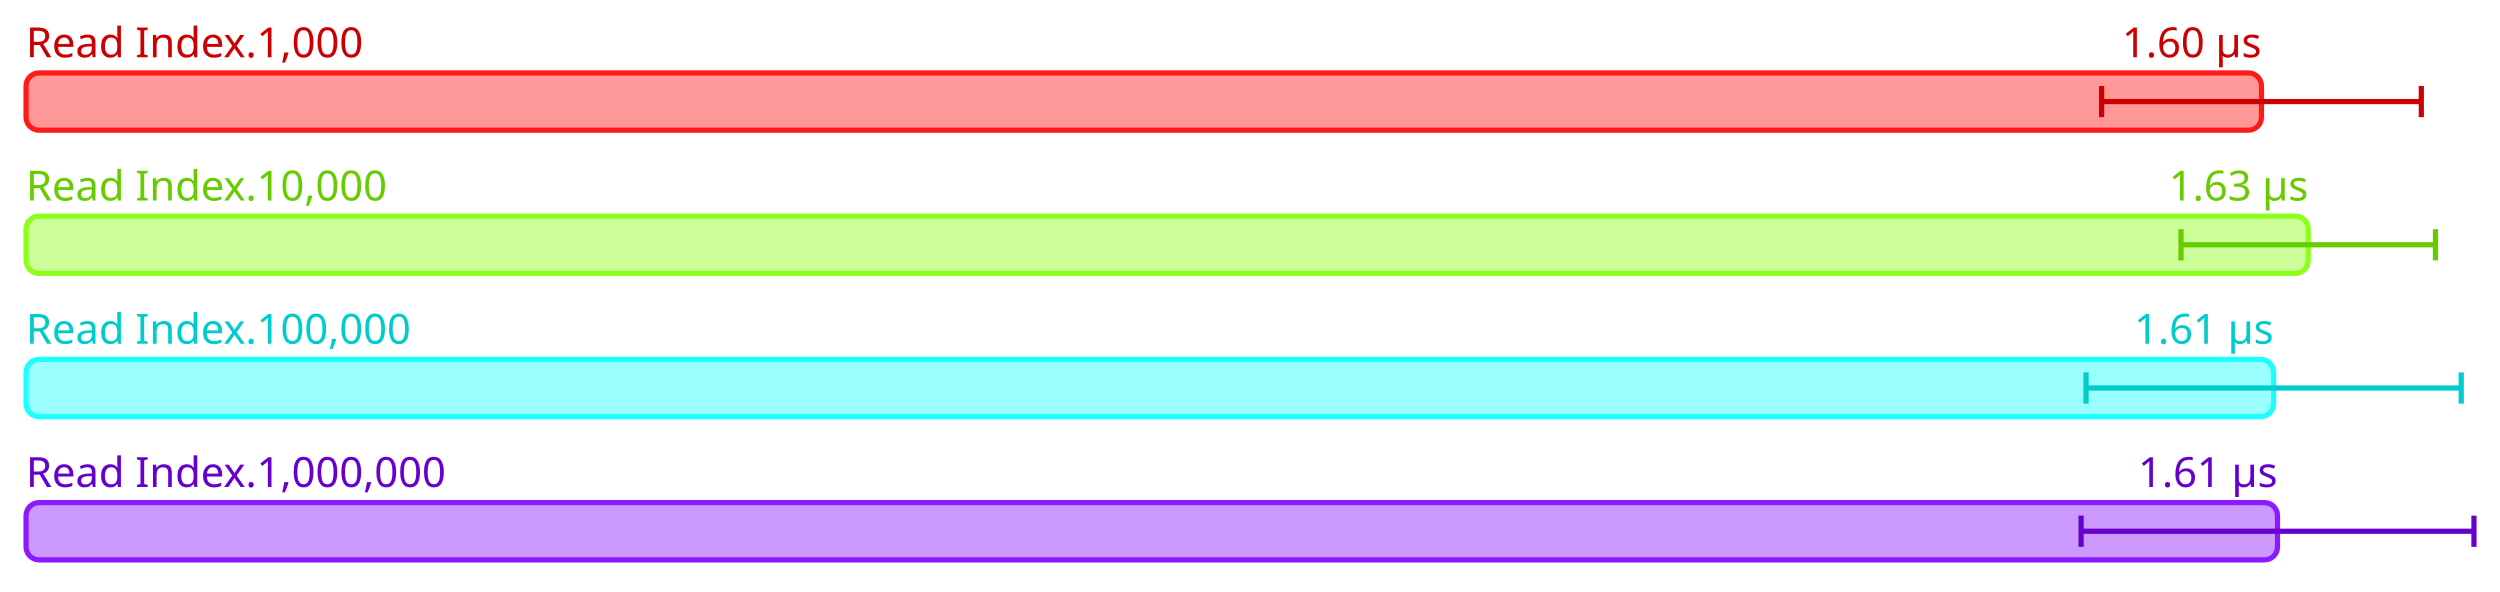
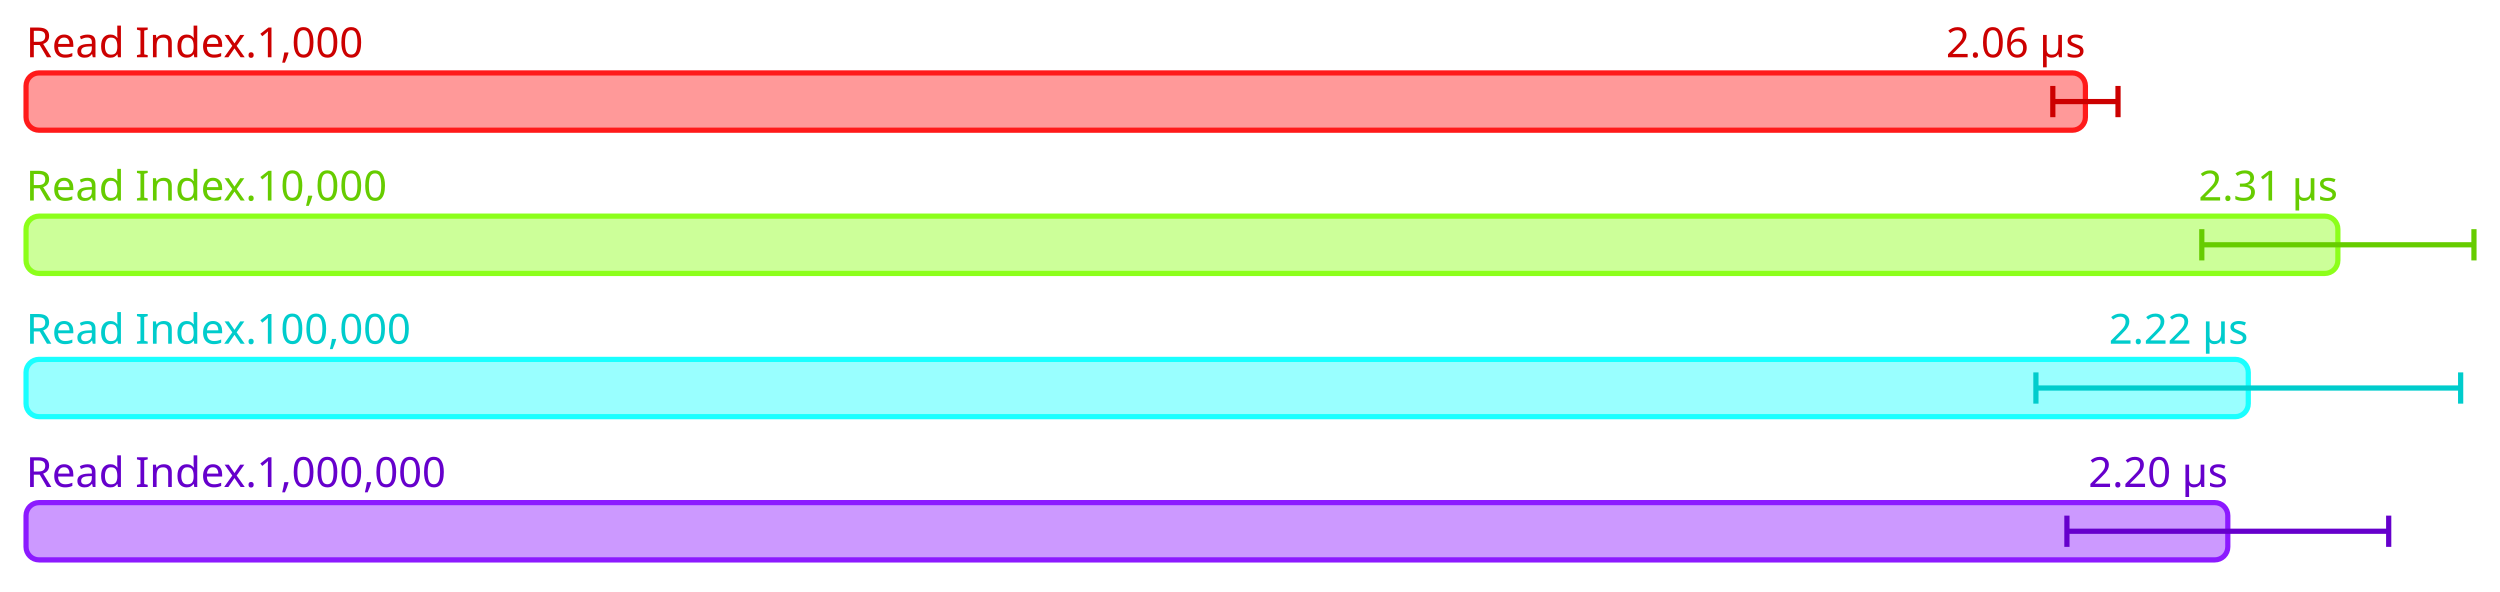
<svg xmlns="http://www.w3.org/2000/svg" height="227" width="960.0" font-size="16" font-family="sans-serif" stroke-width="2">
  <g transform="translate(10.0 0)">
    <g fill="hsl(0, 100%, 40%)">
      <text y="22">Read Index.1,000</text>
-       <text y="22" x="858.403" text-anchor="end">1.60 μs</text>
+       <text y="22" x="790.798" text-anchor="end">2.06 μs</text>
    </g>
    <g>
-       <rect y="28" rx="5" height="22" width="858.403" fill="hsl(0, 100%, 80%)" stroke="hsl(0, 100%, 55%)" />
+       <rect y="28" rx="5" height="22" width="790.798" fill="hsl(0, 100%, 80%)" stroke="hsl(0, 100%, 55%)" />
      <g stroke="hsl(0, 100%, 40%)">
-         <line x1="797.025" x2="919.781" y1="39" y2="39" />
-         <line x1="797.025" x2="797.025" y1="33" y2="45" />
-         <line x1="919.781" x2="919.781" y1="33" y2="45" />
+         <line x1="778.278" x2="803.318" y1="39" y2="39" />
+         <line x1="778.278" x2="778.278" y1="33" y2="45" />
+         <line x1="803.318" x2="803.318" y1="33" y2="45" />
      </g>
    </g>
    <g fill="hsl(90, 100%, 40%)">
      <text y="77">Read Index.10,000</text>
-       <text y="77" x="876.368" text-anchor="end">1.63 μs</text>
+       <text y="77" x="887.746" text-anchor="end">2.31 μs</text>
    </g>
    <g>
-       <rect y="83" rx="5" height="22" width="876.368" fill="hsl(90, 100%, 80%)" stroke="hsl(90, 100%, 55%)" />
+       <rect y="83" rx="5" height="22" width="887.746" fill="hsl(90, 100%, 80%)" stroke="hsl(90, 100%, 55%)" />
      <g stroke="hsl(90, 100%, 40%)">
-         <line x1="827.514" x2="925.222" y1="94" y2="94" />
-         <line x1="827.514" x2="827.514" y1="88" y2="100" />
-         <line x1="925.222" x2="925.222" y1="88" y2="100" />
+         <line x1="835.493" x2="940.0" y1="94" y2="94" />
+         <line x1="835.493" x2="835.493" y1="88" y2="100" />
+         <line x1="940.0" x2="940.0" y1="88" y2="100" />
      </g>
    </g>
    <g fill="hsl(180, 100%, 40%)">
      <text y="132">Read Index.100,000</text>
-       <text y="132" x="863.072" text-anchor="end">1.61 μs</text>
+       <text y="132" x="853.34" text-anchor="end">2.22 μs</text>
    </g>
    <g>
-       <rect y="138" rx="5" height="22" width="863.072" fill="hsl(180, 100%, 80%)" stroke="hsl(180, 100%, 55%)" />
+       <rect y="138" rx="5" height="22" width="853.34" fill="hsl(180, 100%, 80%)" stroke="hsl(180, 100%, 55%)" />
      <g stroke="hsl(180, 100%, 40%)">
-         <line x1="791.03" x2="935.114" y1="149" y2="149" />
-         <line x1="791.03" x2="791.03" y1="143" y2="155" />
-         <line x1="935.114" x2="935.114" y1="143" y2="155" />
+         <line x1="771.793" x2="934.888" y1="149" y2="149" />
+         <line x1="771.793" x2="771.793" y1="143" y2="155" />
+         <line x1="934.888" x2="934.888" y1="143" y2="155" />
      </g>
    </g>
    <g fill="hsl(270, 100%, 40%)">
      <text y="187">Read Index.1,000,000</text>
-       <text y="187" x="864.568" text-anchor="end">1.61 μs</text>
+       <text y="187" x="845.478" text-anchor="end">2.20 μs</text>
    </g>
    <g>
-       <rect y="193" rx="5" height="22" width="864.568" fill="hsl(270, 100%, 80%)" stroke="hsl(270, 100%, 55%)" />
+       <rect y="193" rx="5" height="22" width="845.478" fill="hsl(270, 100%, 80%)" stroke="hsl(270, 100%, 55%)" />
      <g stroke="hsl(270, 100%, 40%)">
-         <line x1="789.136" x2="940.0" y1="204" y2="204" />
-         <line x1="789.136" x2="789.136" y1="198" y2="210" />
-         <line x1="940.0" x2="940.0" y1="198" y2="210" />
+         <line x1="783.695" x2="907.261" y1="204" y2="204" />
+         <line x1="783.695" x2="783.695" y1="198" y2="210" />
+         <line x1="907.261" x2="907.261" y1="198" y2="210" />
      </g>
    </g>
  </g>
</svg>
